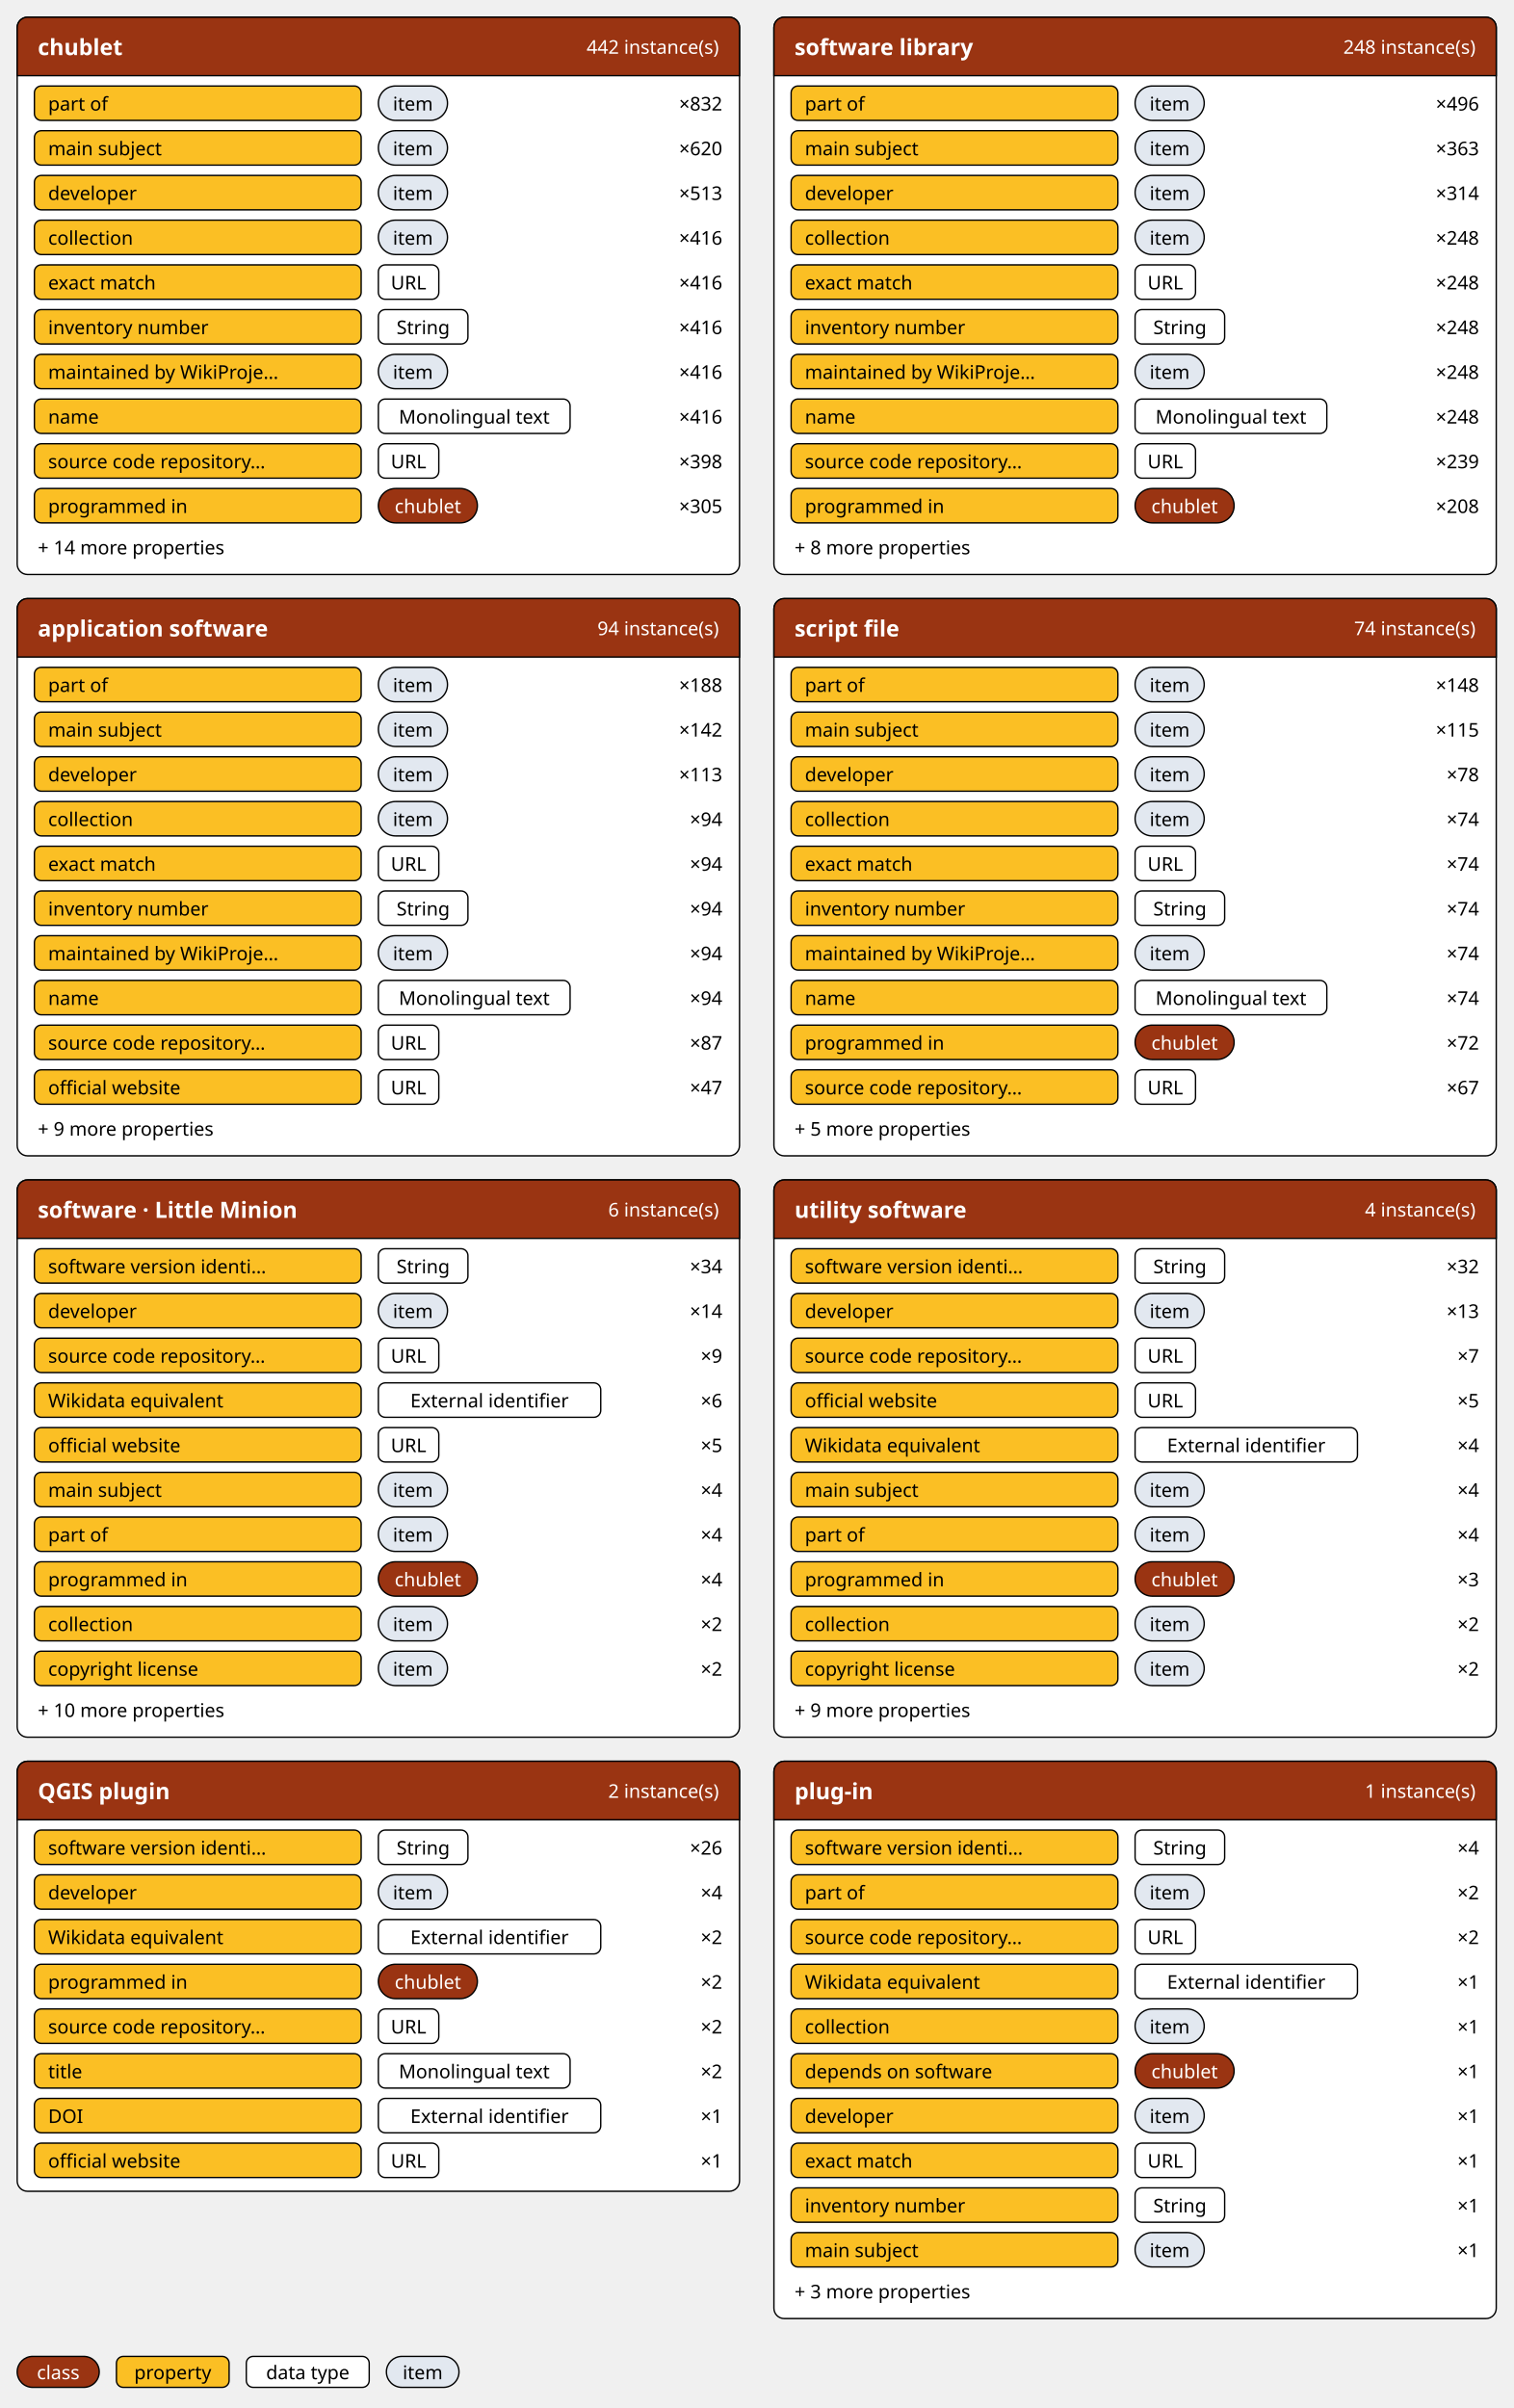
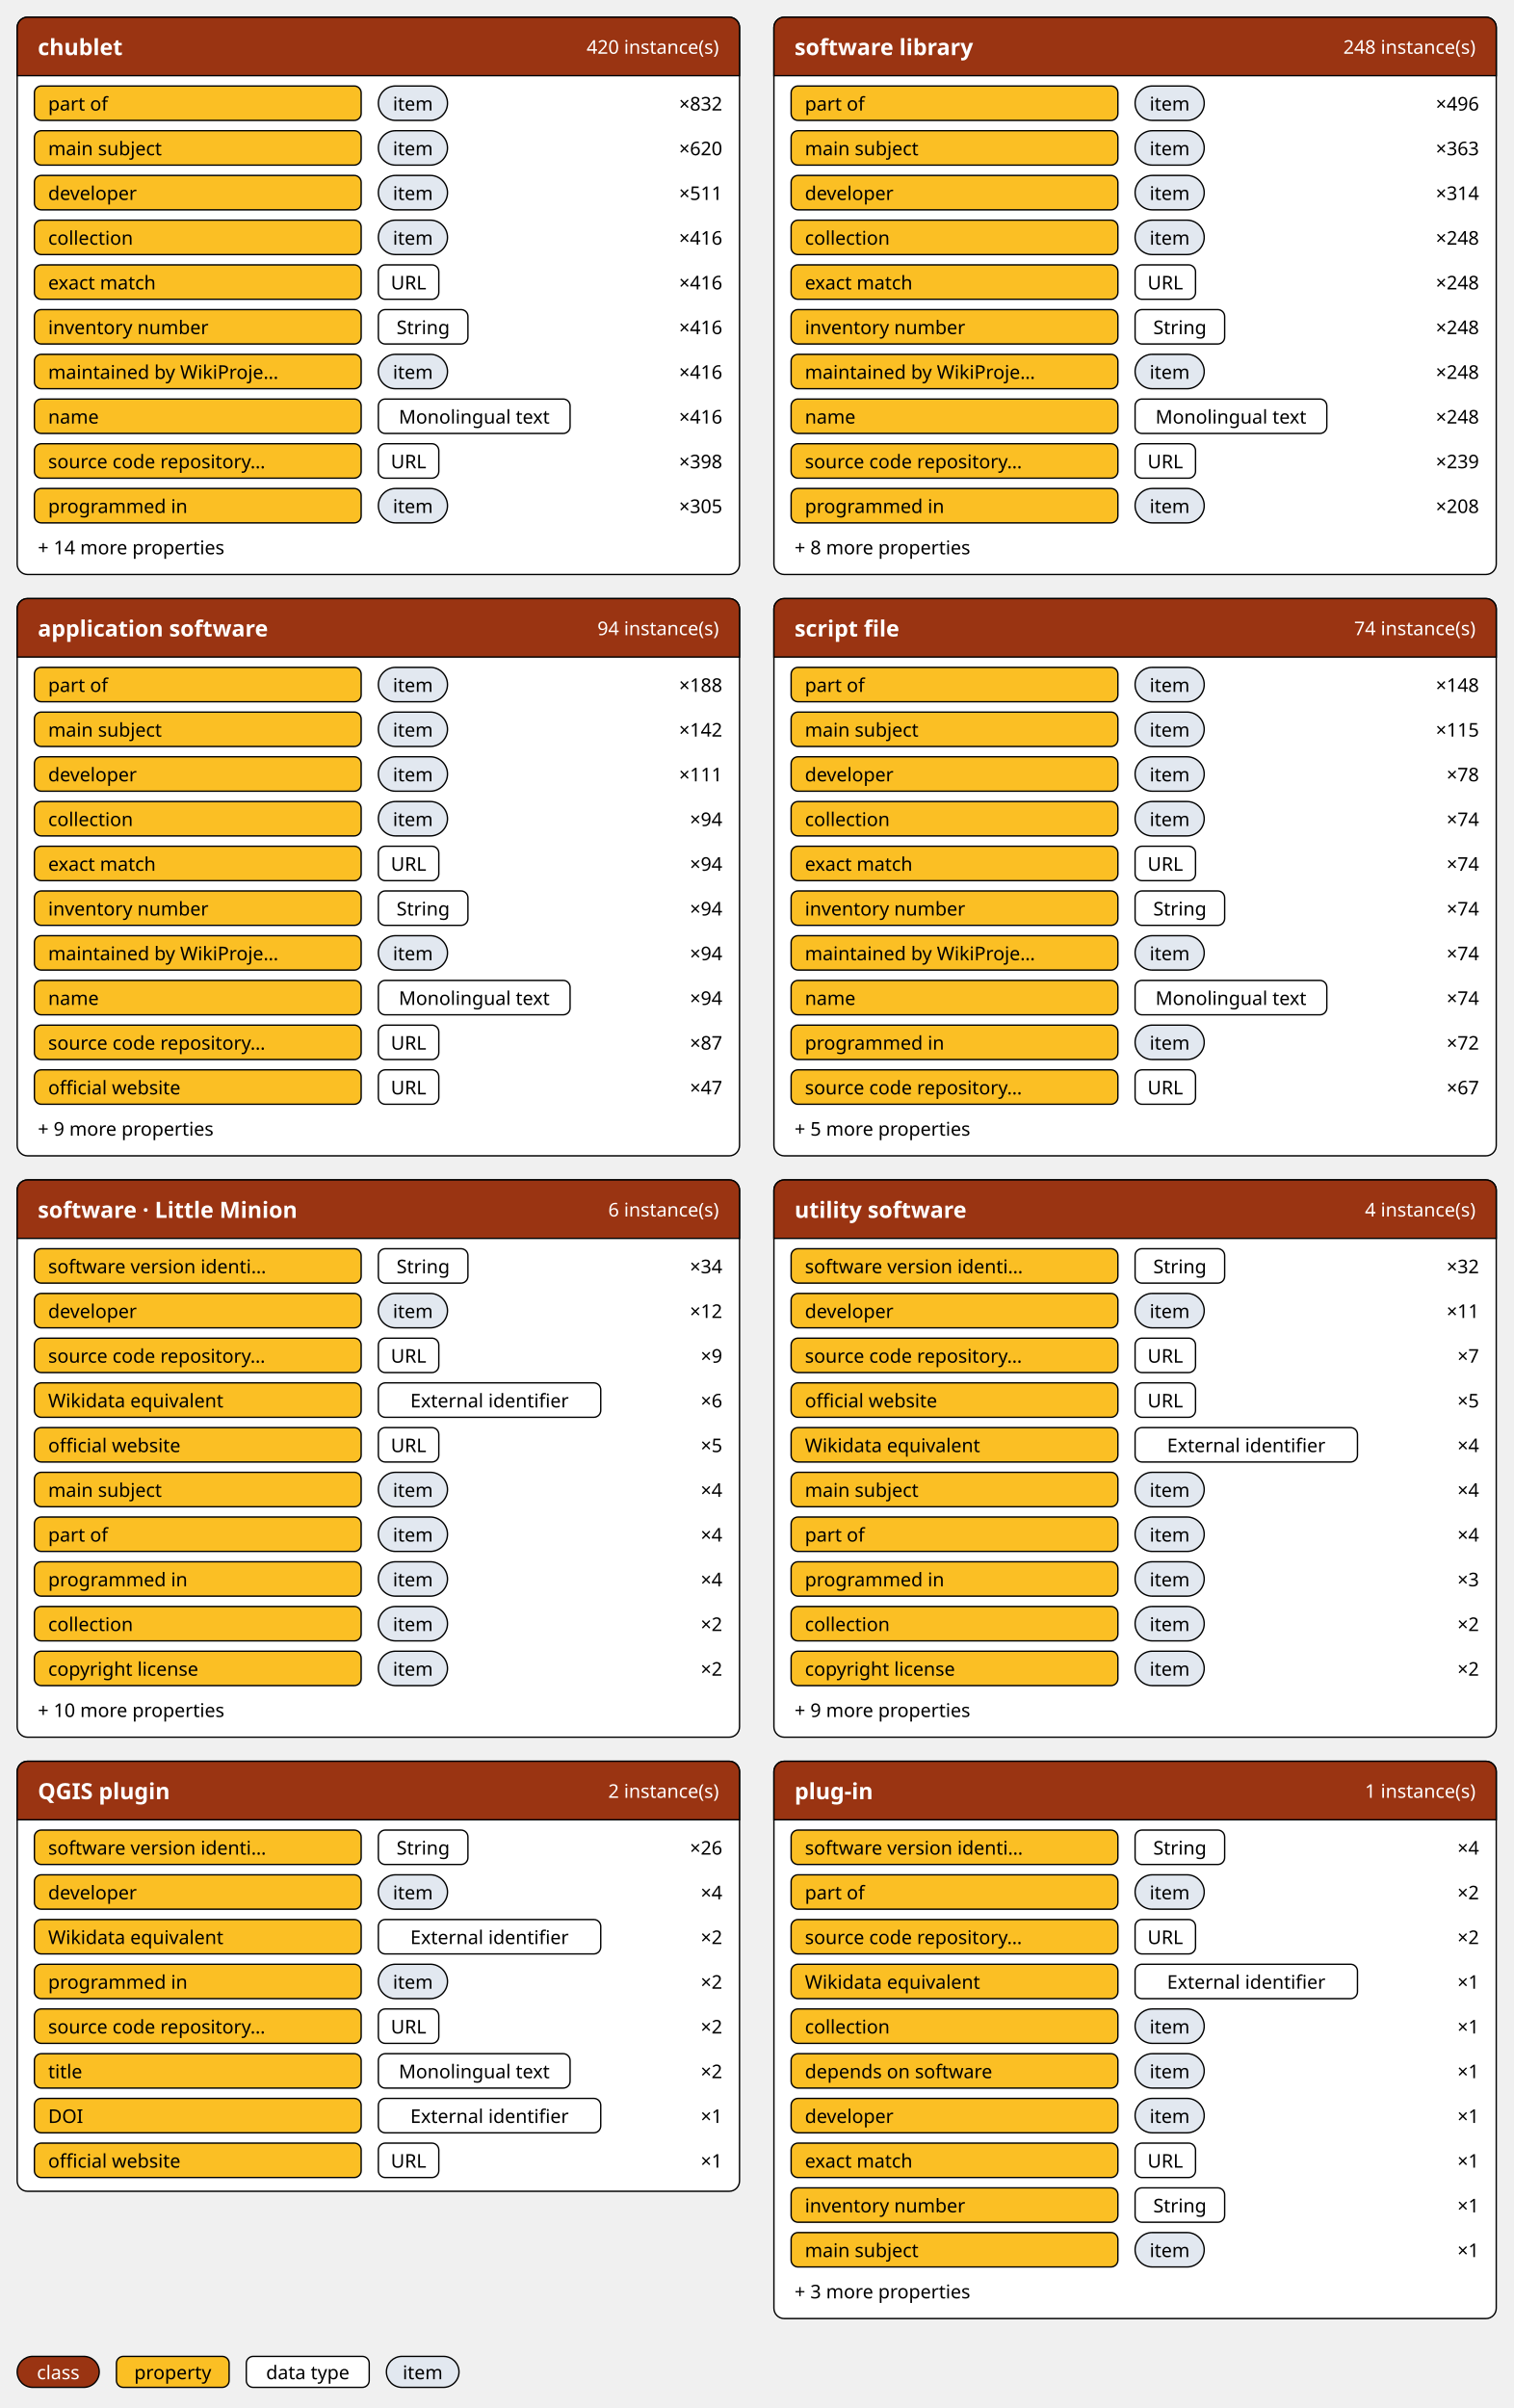
<svg xmlns="http://www.w3.org/2000/svg" class="model-graph" width="100%" viewBox="0 0 880 1400" role="group" aria-label="Data model" style="max-width:880px;height:auto">
  <style>
.mg-t{fill:#000;font:13px sans-serif}.mg-w{fill:#fff;font:13px sans-serif}.mg-s{fill:#000;font:11px sans-serif}.mg-sw{fill:#fff;font:11px sans-serif}
.mg-id{font:11px sans-serif;opacity:.7}.mg-b{font-weight:600}
.mg-self{fill:#166534;stroke:#000;stroke-width:.8}.mg-class{fill:#9a3412;stroke:#000;stroke-width:.8}
.mg-item{fill:#e2e8f0;stroke:#000;stroke-width:.8}.mg-wd{fill:#e2e8f0;stroke:#000;stroke-width:.8;stroke-dasharray:4 3}
.mg-lit{fill:#fff;stroke:#000;stroke-width:.8}.mg-prop{fill:#f8fafc;stroke:#000;stroke-width:.8}
.mg-meta{fill:#fbbf24;stroke:#000;stroke-width:.8}.mg-card{fill:#fff;stroke:#000;stroke-width:.8}
.mg-ref{stroke-dasharray:4 2}.mg-pref{stroke-width:2}.mg-depr{stroke-dasharray:3 3;opacity:.7}
.mg-edge{fill:none;stroke:#6b7280;stroke-width:1.2}.mg-leader{fill:none;stroke:#6b7280;stroke-width:.8;stroke-dasharray:3 3}
.mg-link{cursor:pointer}.mg-link:hover rect,.mg-link:hover ellipse{stroke-width:2}
</style>
  <defs>
    <marker id="mg-arrow" viewBox="0 0 10 10" refX="8" refY="5" markerWidth="6" markerHeight="6" orient="auto-start-reverse">
      <path d="M2 1L8 5L2 9" fill="none" stroke="#6b7280" stroke-width="1.5" stroke-linecap="round" stroke-linejoin="round" />
    </marker>
  </defs>
  <rect x="10" y="10" width="420" height="324" rx="6" class="mg-card" />
  <a href="../Q106.html" class="mg-link">
    <path d="M10 44V16a6 6 0 0 1 6-6H424a6 6 0 0 1 6 6V44Z" class="mg-class" />
    <text x="22" y="27" class="mg-w mg-b" dominant-baseline="central">chublet</text>
-     <text x="418" y="27" class="mg-sw" text-anchor="end" dominant-baseline="central">442 instance(s)</text>
+     <text x="418" y="27" class="mg-sw" text-anchor="end" dominant-baseline="central">420 instance(s)</text>
  </a>
  <a href="../P122.html" class="mg-link">
    <rect x="20" y="50" width="190" height="20" rx="4" class="mg-meta" />
    <text x="28" y="60" class="mg-s" dominant-baseline="central">part of</text>
  </a>
  <g>
    <rect x="220" y="50" width="40.2" height="20" rx="10" class="mg-item" />
    <text x="240.1" y="60" class="mg-s" text-anchor="middle" dominant-baseline="central">item</text>
  </g>
  <text x="420" y="60" class="mg-s" text-anchor="end" dominant-baseline="central">×832</text>
  <a href="../P117.html" class="mg-link">
    <rect x="20" y="76" width="190" height="20" rx="4" class="mg-meta" />
    <text x="28" y="86" class="mg-s" dominant-baseline="central">main subject</text>
  </a>
  <g>
    <rect x="220" y="76" width="40.2" height="20" rx="10" class="mg-item" />
    <text x="240.1" y="86" class="mg-s" text-anchor="middle" dominant-baseline="central">item</text>
  </g>
  <text x="420" y="86" class="mg-s" text-anchor="end" dominant-baseline="central">×620</text>
  <a href="../P113.html" class="mg-link">
    <rect x="20" y="102" width="190" height="20" rx="4" class="mg-meta" />
    <text x="28" y="112" class="mg-s" dominant-baseline="central">developer</text>
  </a>
  <g>
    <rect x="220" y="102" width="40.2" height="20" rx="10" class="mg-item" />
    <text x="240.1" y="112" class="mg-s" text-anchor="middle" dominant-baseline="central">item</text>
  </g>
-   <text x="420" y="112" class="mg-s" text-anchor="end" dominant-baseline="central">×513</text>
+   <text x="420" y="112" class="mg-s" text-anchor="end" dominant-baseline="central">×511</text>
  <a href="../P106.html" class="mg-link">
    <rect x="20" y="128" width="190" height="20" rx="4" class="mg-meta" />
    <text x="28" y="138" class="mg-s" dominant-baseline="central">collection</text>
  </a>
  <g>
    <rect x="220" y="128" width="40.2" height="20" rx="10" class="mg-item" />
    <text x="240.1" y="138" class="mg-s" text-anchor="middle" dominant-baseline="central">item</text>
  </g>
  <text x="420" y="138" class="mg-s" text-anchor="end" dominant-baseline="central">×416</text>
  <a href="../P115.html" class="mg-link">
    <rect x="20" y="154" width="190" height="20" rx="4" class="mg-meta" />
    <text x="28" y="164" class="mg-s" dominant-baseline="central">exact match</text>
  </a>
  <g>
    <rect x="220" y="154" width="35.14" height="20" rx="4" class="mg-lit" />
    <text x="237.57" y="164" class="mg-s" text-anchor="middle" dominant-baseline="central">URL</text>
  </g>
  <text x="420" y="164" class="mg-s" text-anchor="end" dominant-baseline="central">×416</text>
  <a href="../P116.html" class="mg-link">
    <rect x="20" y="180" width="190" height="20" rx="4" class="mg-meta" />
    <text x="28" y="190" class="mg-s" dominant-baseline="central">inventory number</text>
  </a>
  <g>
    <rect x="220" y="180" width="52.08" height="20" rx="4" class="mg-lit" />
    <text x="246.04" y="190" class="mg-s" text-anchor="middle" dominant-baseline="central">String</text>
  </g>
  <text x="420" y="190" class="mg-s" text-anchor="end" dominant-baseline="central">×416</text>
  <a href="../P118.html" class="mg-link">
    <rect x="20" y="206" width="190" height="20" rx="4" class="mg-meta" />
    <text x="28" y="216" class="mg-s" dominant-baseline="central">maintained by WikiProje…</text>
  </a>
  <g>
    <rect x="220" y="206" width="40.2" height="20" rx="10" class="mg-item" />
    <text x="240.1" y="216" class="mg-s" text-anchor="middle" dominant-baseline="central">item</text>
  </g>
  <text x="420" y="216" class="mg-s" text-anchor="end" dominant-baseline="central">×416</text>
  <a href="../P119.html" class="mg-link">
    <rect x="20" y="232" width="190" height="20" rx="4" class="mg-meta" />
    <text x="28" y="242" class="mg-s" dominant-baseline="central">name</text>
  </a>
  <g>
    <rect x="220" y="232" width="111.48" height="20" rx="4" class="mg-lit" />
    <text x="275.74" y="242" class="mg-s" text-anchor="middle" dominant-baseline="central">Monolingual text</text>
  </g>
  <text x="420" y="242" class="mg-s" text-anchor="end" dominant-baseline="central">×416</text>
  <a href="../P125.html" class="mg-link">
    <rect x="20" y="258" width="190" height="20" rx="4" class="mg-meta" />
    <text x="28" y="268" class="mg-s" dominant-baseline="central">source code repository…</text>
  </a>
  <g>
    <rect x="220" y="258" width="35.14" height="20" rx="4" class="mg-lit" />
    <text x="237.57" y="268" class="mg-s" text-anchor="middle" dominant-baseline="central">URL</text>
  </g>
  <text x="420" y="268" class="mg-s" text-anchor="end" dominant-baseline="central">×398</text>
  <a href="../P123.html" class="mg-link">
    <rect x="20" y="284" width="190" height="20" rx="4" class="mg-meta" />
    <text x="28" y="294" class="mg-s" dominant-baseline="central">programmed in</text>
  </a>
-   <a href="../Q106.html" class="mg-link">
-     <rect x="220" y="284" width="57.58" height="20" rx="10" class="mg-class" />
-     <text x="248.79" y="294" class="mg-sw" text-anchor="middle" dominant-baseline="central">chublet</text>
-   </a>
+   <g>
+     <rect x="220" y="284" width="40.2" height="20" rx="10" class="mg-item" />
+     <text x="240.1" y="294" class="mg-s" text-anchor="middle" dominant-baseline="central">item</text>
+   </g>
  <text x="420" y="294" class="mg-s" text-anchor="end" dominant-baseline="central">×305</text>
  <text x="22" y="318" class="mg-s" dominant-baseline="central">+ 14 more properties</text>
  <rect x="450" y="10" width="420" height="324" rx="6" class="mg-card" />
  <a href="../Q103.html" class="mg-link">
    <path d="M450 44V16a6 6 0 0 1 6-6H864a6 6 0 0 1 6 6V44Z" class="mg-class" />
    <text x="462" y="27" class="mg-w mg-b" dominant-baseline="central">software library</text>
    <text x="858" y="27" class="mg-sw" text-anchor="end" dominant-baseline="central">248 instance(s)</text>
  </a>
  <a href="../P122.html" class="mg-link">
    <rect x="460" y="50" width="190" height="20" rx="4" class="mg-meta" />
    <text x="468" y="60" class="mg-s" dominant-baseline="central">part of</text>
  </a>
  <g>
    <rect x="660" y="50" width="40.2" height="20" rx="10" class="mg-item" />
    <text x="680.1" y="60" class="mg-s" text-anchor="middle" dominant-baseline="central">item</text>
  </g>
  <text x="860" y="60" class="mg-s" text-anchor="end" dominant-baseline="central">×496</text>
  <a href="../P117.html" class="mg-link">
    <rect x="460" y="76" width="190" height="20" rx="4" class="mg-meta" />
    <text x="468" y="86" class="mg-s" dominant-baseline="central">main subject</text>
  </a>
  <g>
    <rect x="660" y="76" width="40.2" height="20" rx="10" class="mg-item" />
    <text x="680.1" y="86" class="mg-s" text-anchor="middle" dominant-baseline="central">item</text>
  </g>
  <text x="860" y="86" class="mg-s" text-anchor="end" dominant-baseline="central">×363</text>
  <a href="../P113.html" class="mg-link">
    <rect x="460" y="102" width="190" height="20" rx="4" class="mg-meta" />
    <text x="468" y="112" class="mg-s" dominant-baseline="central">developer</text>
  </a>
  <g>
    <rect x="660" y="102" width="40.2" height="20" rx="10" class="mg-item" />
    <text x="680.1" y="112" class="mg-s" text-anchor="middle" dominant-baseline="central">item</text>
  </g>
  <text x="860" y="112" class="mg-s" text-anchor="end" dominant-baseline="central">×314</text>
  <a href="../P106.html" class="mg-link">
    <rect x="460" y="128" width="190" height="20" rx="4" class="mg-meta" />
    <text x="468" y="138" class="mg-s" dominant-baseline="central">collection</text>
  </a>
  <g>
    <rect x="660" y="128" width="40.2" height="20" rx="10" class="mg-item" />
    <text x="680.1" y="138" class="mg-s" text-anchor="middle" dominant-baseline="central">item</text>
  </g>
  <text x="860" y="138" class="mg-s" text-anchor="end" dominant-baseline="central">×248</text>
  <a href="../P115.html" class="mg-link">
    <rect x="460" y="154" width="190" height="20" rx="4" class="mg-meta" />
    <text x="468" y="164" class="mg-s" dominant-baseline="central">exact match</text>
  </a>
  <g>
    <rect x="660" y="154" width="35.14" height="20" rx="4" class="mg-lit" />
    <text x="677.57" y="164" class="mg-s" text-anchor="middle" dominant-baseline="central">URL</text>
  </g>
  <text x="860" y="164" class="mg-s" text-anchor="end" dominant-baseline="central">×248</text>
  <a href="../P116.html" class="mg-link">
    <rect x="460" y="180" width="190" height="20" rx="4" class="mg-meta" />
    <text x="468" y="190" class="mg-s" dominant-baseline="central">inventory number</text>
  </a>
  <g>
    <rect x="660" y="180" width="52.08" height="20" rx="4" class="mg-lit" />
    <text x="686.04" y="190" class="mg-s" text-anchor="middle" dominant-baseline="central">String</text>
  </g>
  <text x="860" y="190" class="mg-s" text-anchor="end" dominant-baseline="central">×248</text>
  <a href="../P118.html" class="mg-link">
    <rect x="460" y="206" width="190" height="20" rx="4" class="mg-meta" />
    <text x="468" y="216" class="mg-s" dominant-baseline="central">maintained by WikiProje…</text>
  </a>
  <g>
    <rect x="660" y="206" width="40.2" height="20" rx="10" class="mg-item" />
    <text x="680.1" y="216" class="mg-s" text-anchor="middle" dominant-baseline="central">item</text>
  </g>
  <text x="860" y="216" class="mg-s" text-anchor="end" dominant-baseline="central">×248</text>
  <a href="../P119.html" class="mg-link">
    <rect x="460" y="232" width="190" height="20" rx="4" class="mg-meta" />
    <text x="468" y="242" class="mg-s" dominant-baseline="central">name</text>
  </a>
  <g>
    <rect x="660" y="232" width="111.48" height="20" rx="4" class="mg-lit" />
    <text x="715.74" y="242" class="mg-s" text-anchor="middle" dominant-baseline="central">Monolingual text</text>
  </g>
  <text x="860" y="242" class="mg-s" text-anchor="end" dominant-baseline="central">×248</text>
  <a href="../P125.html" class="mg-link">
    <rect x="460" y="258" width="190" height="20" rx="4" class="mg-meta" />
    <text x="468" y="268" class="mg-s" dominant-baseline="central">source code repository…</text>
  </a>
  <g>
    <rect x="660" y="258" width="35.14" height="20" rx="4" class="mg-lit" />
    <text x="677.57" y="268" class="mg-s" text-anchor="middle" dominant-baseline="central">URL</text>
  </g>
  <text x="860" y="268" class="mg-s" text-anchor="end" dominant-baseline="central">×239</text>
  <a href="../P123.html" class="mg-link">
    <rect x="460" y="284" width="190" height="20" rx="4" class="mg-meta" />
    <text x="468" y="294" class="mg-s" dominant-baseline="central">programmed in</text>
  </a>
-   <a href="../Q106.html" class="mg-link">
-     <rect x="660" y="284" width="57.58" height="20" rx="10" class="mg-class" />
-     <text x="688.79" y="294" class="mg-sw" text-anchor="middle" dominant-baseline="central">chublet</text>
-   </a>
+   <g>
+     <rect x="660" y="284" width="40.2" height="20" rx="10" class="mg-item" />
+     <text x="680.1" y="294" class="mg-s" text-anchor="middle" dominant-baseline="central">item</text>
+   </g>
  <text x="860" y="294" class="mg-s" text-anchor="end" dominant-baseline="central">×208</text>
  <text x="462" y="318" class="mg-s" dominant-baseline="central">+ 8 more properties</text>
  <rect x="10" y="348" width="420" height="324" rx="6" class="mg-card" />
  <a href="../Q102.html" class="mg-link">
    <path d="M10 382V354a6 6 0 0 1 6-6H424a6 6 0 0 1 6 6V382Z" class="mg-class" />
    <text x="22" y="365" class="mg-w mg-b" dominant-baseline="central">application software</text>
    <text x="418" y="365" class="mg-sw" text-anchor="end" dominant-baseline="central">94 instance(s)</text>
  </a>
  <a href="../P122.html" class="mg-link">
    <rect x="20" y="388" width="190" height="20" rx="4" class="mg-meta" />
    <text x="28" y="398" class="mg-s" dominant-baseline="central">part of</text>
  </a>
  <g>
    <rect x="220" y="388" width="40.2" height="20" rx="10" class="mg-item" />
    <text x="240.1" y="398" class="mg-s" text-anchor="middle" dominant-baseline="central">item</text>
  </g>
  <text x="420" y="398" class="mg-s" text-anchor="end" dominant-baseline="central">×188</text>
  <a href="../P117.html" class="mg-link">
    <rect x="20" y="414" width="190" height="20" rx="4" class="mg-meta" />
    <text x="28" y="424" class="mg-s" dominant-baseline="central">main subject</text>
  </a>
  <g>
    <rect x="220" y="414" width="40.2" height="20" rx="10" class="mg-item" />
    <text x="240.1" y="424" class="mg-s" text-anchor="middle" dominant-baseline="central">item</text>
  </g>
  <text x="420" y="424" class="mg-s" text-anchor="end" dominant-baseline="central">×142</text>
  <a href="../P113.html" class="mg-link">
    <rect x="20" y="440" width="190" height="20" rx="4" class="mg-meta" />
    <text x="28" y="450" class="mg-s" dominant-baseline="central">developer</text>
  </a>
  <g>
    <rect x="220" y="440" width="40.2" height="20" rx="10" class="mg-item" />
    <text x="240.1" y="450" class="mg-s" text-anchor="middle" dominant-baseline="central">item</text>
  </g>
-   <text x="420" y="450" class="mg-s" text-anchor="end" dominant-baseline="central">×113</text>
+   <text x="420" y="450" class="mg-s" text-anchor="end" dominant-baseline="central">×111</text>
  <a href="../P106.html" class="mg-link">
    <rect x="20" y="466" width="190" height="20" rx="4" class="mg-meta" />
    <text x="28" y="476" class="mg-s" dominant-baseline="central">collection</text>
  </a>
  <g>
    <rect x="220" y="466" width="40.2" height="20" rx="10" class="mg-item" />
    <text x="240.1" y="476" class="mg-s" text-anchor="middle" dominant-baseline="central">item</text>
  </g>
  <text x="420" y="476" class="mg-s" text-anchor="end" dominant-baseline="central">×94</text>
  <a href="../P115.html" class="mg-link">
    <rect x="20" y="492" width="190" height="20" rx="4" class="mg-meta" />
    <text x="28" y="502" class="mg-s" dominant-baseline="central">exact match</text>
  </a>
  <g>
    <rect x="220" y="492" width="35.14" height="20" rx="4" class="mg-lit" />
    <text x="237.57" y="502" class="mg-s" text-anchor="middle" dominant-baseline="central">URL</text>
  </g>
  <text x="420" y="502" class="mg-s" text-anchor="end" dominant-baseline="central">×94</text>
  <a href="../P116.html" class="mg-link">
    <rect x="20" y="518" width="190" height="20" rx="4" class="mg-meta" />
    <text x="28" y="528" class="mg-s" dominant-baseline="central">inventory number</text>
  </a>
  <g>
    <rect x="220" y="518" width="52.08" height="20" rx="4" class="mg-lit" />
    <text x="246.04" y="528" class="mg-s" text-anchor="middle" dominant-baseline="central">String</text>
  </g>
  <text x="420" y="528" class="mg-s" text-anchor="end" dominant-baseline="central">×94</text>
  <a href="../P118.html" class="mg-link">
    <rect x="20" y="544" width="190" height="20" rx="4" class="mg-meta" />
    <text x="28" y="554" class="mg-s" dominant-baseline="central">maintained by WikiProje…</text>
  </a>
  <g>
    <rect x="220" y="544" width="40.2" height="20" rx="10" class="mg-item" />
    <text x="240.1" y="554" class="mg-s" text-anchor="middle" dominant-baseline="central">item</text>
  </g>
  <text x="420" y="554" class="mg-s" text-anchor="end" dominant-baseline="central">×94</text>
  <a href="../P119.html" class="mg-link">
    <rect x="20" y="570" width="190" height="20" rx="4" class="mg-meta" />
    <text x="28" y="580" class="mg-s" dominant-baseline="central">name</text>
  </a>
  <g>
    <rect x="220" y="570" width="111.48" height="20" rx="4" class="mg-lit" />
    <text x="275.74" y="580" class="mg-s" text-anchor="middle" dominant-baseline="central">Monolingual text</text>
  </g>
  <text x="420" y="580" class="mg-s" text-anchor="end" dominant-baseline="central">×94</text>
  <a href="../P125.html" class="mg-link">
    <rect x="20" y="596" width="190" height="20" rx="4" class="mg-meta" />
    <text x="28" y="606" class="mg-s" dominant-baseline="central">source code repository…</text>
  </a>
  <g>
    <rect x="220" y="596" width="35.14" height="20" rx="4" class="mg-lit" />
    <text x="237.57" y="606" class="mg-s" text-anchor="middle" dominant-baseline="central">URL</text>
  </g>
  <text x="420" y="606" class="mg-s" text-anchor="end" dominant-baseline="central">×87</text>
  <a href="../P120.html" class="mg-link">
    <rect x="20" y="622" width="190" height="20" rx="4" class="mg-meta" />
    <text x="28" y="632" class="mg-s" dominant-baseline="central">official website</text>
  </a>
  <g>
    <rect x="220" y="622" width="35.14" height="20" rx="4" class="mg-lit" />
    <text x="237.57" y="632" class="mg-s" text-anchor="middle" dominant-baseline="central">URL</text>
  </g>
  <text x="420" y="632" class="mg-s" text-anchor="end" dominant-baseline="central">×47</text>
  <text x="22" y="656" class="mg-s" dominant-baseline="central">+ 9 more properties</text>
  <rect x="450" y="348" width="420" height="324" rx="6" class="mg-card" />
  <a href="../Q104.html" class="mg-link">
    <path d="M450 382V354a6 6 0 0 1 6-6H864a6 6 0 0 1 6 6V382Z" class="mg-class" />
    <text x="462" y="365" class="mg-w mg-b" dominant-baseline="central">script file</text>
    <text x="858" y="365" class="mg-sw" text-anchor="end" dominant-baseline="central">74 instance(s)</text>
  </a>
  <a href="../P122.html" class="mg-link">
    <rect x="460" y="388" width="190" height="20" rx="4" class="mg-meta" />
    <text x="468" y="398" class="mg-s" dominant-baseline="central">part of</text>
  </a>
  <g>
    <rect x="660" y="388" width="40.2" height="20" rx="10" class="mg-item" />
    <text x="680.1" y="398" class="mg-s" text-anchor="middle" dominant-baseline="central">item</text>
  </g>
  <text x="860" y="398" class="mg-s" text-anchor="end" dominant-baseline="central">×148</text>
  <a href="../P117.html" class="mg-link">
    <rect x="460" y="414" width="190" height="20" rx="4" class="mg-meta" />
    <text x="468" y="424" class="mg-s" dominant-baseline="central">main subject</text>
  </a>
  <g>
    <rect x="660" y="414" width="40.2" height="20" rx="10" class="mg-item" />
    <text x="680.1" y="424" class="mg-s" text-anchor="middle" dominant-baseline="central">item</text>
  </g>
  <text x="860" y="424" class="mg-s" text-anchor="end" dominant-baseline="central">×115</text>
  <a href="../P113.html" class="mg-link">
    <rect x="460" y="440" width="190" height="20" rx="4" class="mg-meta" />
    <text x="468" y="450" class="mg-s" dominant-baseline="central">developer</text>
  </a>
  <g>
    <rect x="660" y="440" width="40.2" height="20" rx="10" class="mg-item" />
    <text x="680.1" y="450" class="mg-s" text-anchor="middle" dominant-baseline="central">item</text>
  </g>
  <text x="860" y="450" class="mg-s" text-anchor="end" dominant-baseline="central">×78</text>
  <a href="../P106.html" class="mg-link">
    <rect x="460" y="466" width="190" height="20" rx="4" class="mg-meta" />
    <text x="468" y="476" class="mg-s" dominant-baseline="central">collection</text>
  </a>
  <g>
    <rect x="660" y="466" width="40.2" height="20" rx="10" class="mg-item" />
    <text x="680.1" y="476" class="mg-s" text-anchor="middle" dominant-baseline="central">item</text>
  </g>
  <text x="860" y="476" class="mg-s" text-anchor="end" dominant-baseline="central">×74</text>
  <a href="../P115.html" class="mg-link">
    <rect x="460" y="492" width="190" height="20" rx="4" class="mg-meta" />
    <text x="468" y="502" class="mg-s" dominant-baseline="central">exact match</text>
  </a>
  <g>
    <rect x="660" y="492" width="35.14" height="20" rx="4" class="mg-lit" />
    <text x="677.57" y="502" class="mg-s" text-anchor="middle" dominant-baseline="central">URL</text>
  </g>
  <text x="860" y="502" class="mg-s" text-anchor="end" dominant-baseline="central">×74</text>
  <a href="../P116.html" class="mg-link">
    <rect x="460" y="518" width="190" height="20" rx="4" class="mg-meta" />
    <text x="468" y="528" class="mg-s" dominant-baseline="central">inventory number</text>
  </a>
  <g>
    <rect x="660" y="518" width="52.08" height="20" rx="4" class="mg-lit" />
    <text x="686.04" y="528" class="mg-s" text-anchor="middle" dominant-baseline="central">String</text>
  </g>
  <text x="860" y="528" class="mg-s" text-anchor="end" dominant-baseline="central">×74</text>
  <a href="../P118.html" class="mg-link">
    <rect x="460" y="544" width="190" height="20" rx="4" class="mg-meta" />
    <text x="468" y="554" class="mg-s" dominant-baseline="central">maintained by WikiProje…</text>
  </a>
  <g>
    <rect x="660" y="544" width="40.2" height="20" rx="10" class="mg-item" />
    <text x="680.1" y="554" class="mg-s" text-anchor="middle" dominant-baseline="central">item</text>
  </g>
  <text x="860" y="554" class="mg-s" text-anchor="end" dominant-baseline="central">×74</text>
  <a href="../P119.html" class="mg-link">
    <rect x="460" y="570" width="190" height="20" rx="4" class="mg-meta" />
    <text x="468" y="580" class="mg-s" dominant-baseline="central">name</text>
  </a>
  <g>
    <rect x="660" y="570" width="111.48" height="20" rx="4" class="mg-lit" />
    <text x="715.74" y="580" class="mg-s" text-anchor="middle" dominant-baseline="central">Monolingual text</text>
  </g>
  <text x="860" y="580" class="mg-s" text-anchor="end" dominant-baseline="central">×74</text>
  <a href="../P123.html" class="mg-link">
    <rect x="460" y="596" width="190" height="20" rx="4" class="mg-meta" />
    <text x="468" y="606" class="mg-s" dominant-baseline="central">programmed in</text>
  </a>
-   <a href="../Q106.html" class="mg-link">
-     <rect x="660" y="596" width="57.58" height="20" rx="10" class="mg-class" />
-     <text x="688.79" y="606" class="mg-sw" text-anchor="middle" dominant-baseline="central">chublet</text>
-   </a>
+   <g>
+     <rect x="660" y="596" width="40.2" height="20" rx="10" class="mg-item" />
+     <text x="680.1" y="606" class="mg-s" text-anchor="middle" dominant-baseline="central">item</text>
+   </g>
  <text x="860" y="606" class="mg-s" text-anchor="end" dominant-baseline="central">×72</text>
  <a href="../P125.html" class="mg-link">
    <rect x="460" y="622" width="190" height="20" rx="4" class="mg-meta" />
    <text x="468" y="632" class="mg-s" dominant-baseline="central">source code repository…</text>
  </a>
  <g>
    <rect x="660" y="622" width="35.14" height="20" rx="4" class="mg-lit" />
    <text x="677.57" y="632" class="mg-s" text-anchor="middle" dominant-baseline="central">URL</text>
  </g>
  <text x="860" y="632" class="mg-s" text-anchor="end" dominant-baseline="central">×67</text>
  <text x="462" y="656" class="mg-s" dominant-baseline="central">+ 5 more properties</text>
  <rect x="10" y="686" width="420" height="324" rx="6" class="mg-card" />
  <a href="../Q100.html" class="mg-link">
    <path d="M10 720V692a6 6 0 0 1 6-6H424a6 6 0 0 1 6 6V720Z" class="mg-class" />
    <text x="22" y="703" class="mg-w mg-b" dominant-baseline="central">software · Little Minion</text>
    <text x="418" y="703" class="mg-sw" text-anchor="end" dominant-baseline="central">6 instance(s)</text>
  </a>
  <a href="../P148.html" class="mg-link">
    <rect x="20" y="726" width="190" height="20" rx="4" class="mg-meta" />
    <text x="28" y="736" class="mg-s" dominant-baseline="central">software version identi…</text>
  </a>
  <g>
    <rect x="220" y="726" width="52.08" height="20" rx="4" class="mg-lit" />
    <text x="246.04" y="736" class="mg-s" text-anchor="middle" dominant-baseline="central">String</text>
  </g>
  <text x="420" y="736" class="mg-s" text-anchor="end" dominant-baseline="central">×34</text>
  <a href="../P113.html" class="mg-link">
    <rect x="20" y="752" width="190" height="20" rx="4" class="mg-meta" />
    <text x="28" y="762" class="mg-s" dominant-baseline="central">developer</text>
  </a>
  <g>
    <rect x="220" y="752" width="40.2" height="20" rx="10" class="mg-item" />
    <text x="240.1" y="762" class="mg-s" text-anchor="middle" dominant-baseline="central">item</text>
  </g>
-   <text x="420" y="762" class="mg-s" text-anchor="end" dominant-baseline="central">×14</text>
+   <text x="420" y="762" class="mg-s" text-anchor="end" dominant-baseline="central">×12</text>
  <a href="../P125.html" class="mg-link">
    <rect x="20" y="778" width="190" height="20" rx="4" class="mg-meta" />
    <text x="28" y="788" class="mg-s" dominant-baseline="central">source code repository…</text>
  </a>
  <g>
    <rect x="220" y="778" width="35.14" height="20" rx="4" class="mg-lit" />
    <text x="237.57" y="788" class="mg-s" text-anchor="middle" dominant-baseline="central">URL</text>
  </g>
  <text x="420" y="788" class="mg-s" text-anchor="end" dominant-baseline="central">×9</text>
  <a href="../P4.html" class="mg-link">
    <rect x="20" y="804" width="190" height="20" rx="4" class="mg-meta" />
    <text x="28" y="814" class="mg-s" dominant-baseline="central">Wikidata equivalent</text>
  </a>
  <g>
    <rect x="220" y="804" width="129.3" height="20" rx="4" class="mg-lit" />
    <text x="284.65" y="814" class="mg-s" text-anchor="middle" dominant-baseline="central">External identifier</text>
  </g>
  <text x="420" y="814" class="mg-s" text-anchor="end" dominant-baseline="central">×6</text>
  <a href="../P120.html" class="mg-link">
    <rect x="20" y="830" width="190" height="20" rx="4" class="mg-meta" />
    <text x="28" y="840" class="mg-s" dominant-baseline="central">official website</text>
  </a>
  <g>
    <rect x="220" y="830" width="35.14" height="20" rx="4" class="mg-lit" />
    <text x="237.57" y="840" class="mg-s" text-anchor="middle" dominant-baseline="central">URL</text>
  </g>
  <text x="420" y="840" class="mg-s" text-anchor="end" dominant-baseline="central">×5</text>
  <a href="../P117.html" class="mg-link">
    <rect x="20" y="856" width="190" height="20" rx="4" class="mg-meta" />
    <text x="28" y="866" class="mg-s" dominant-baseline="central">main subject</text>
  </a>
  <g>
    <rect x="220" y="856" width="40.2" height="20" rx="10" class="mg-item" />
    <text x="240.1" y="866" class="mg-s" text-anchor="middle" dominant-baseline="central">item</text>
  </g>
  <text x="420" y="866" class="mg-s" text-anchor="end" dominant-baseline="central">×4</text>
  <a href="../P122.html" class="mg-link">
    <rect x="20" y="882" width="190" height="20" rx="4" class="mg-meta" />
    <text x="28" y="892" class="mg-s" dominant-baseline="central">part of</text>
  </a>
  <g>
    <rect x="220" y="882" width="40.2" height="20" rx="10" class="mg-item" />
    <text x="240.1" y="892" class="mg-s" text-anchor="middle" dominant-baseline="central">item</text>
  </g>
  <text x="420" y="892" class="mg-s" text-anchor="end" dominant-baseline="central">×4</text>
  <a href="../P123.html" class="mg-link">
    <rect x="20" y="908" width="190" height="20" rx="4" class="mg-meta" />
    <text x="28" y="918" class="mg-s" dominant-baseline="central">programmed in</text>
  </a>
-   <a href="../Q106.html" class="mg-link">
-     <rect x="220" y="908" width="57.58" height="20" rx="10" class="mg-class" />
-     <text x="248.79" y="918" class="mg-sw" text-anchor="middle" dominant-baseline="central">chublet</text>
-   </a>
+   <g>
+     <rect x="220" y="908" width="40.2" height="20" rx="10" class="mg-item" />
+     <text x="240.1" y="918" class="mg-s" text-anchor="middle" dominant-baseline="central">item</text>
+   </g>
  <text x="420" y="918" class="mg-s" text-anchor="end" dominant-baseline="central">×4</text>
  <a href="../P106.html" class="mg-link">
    <rect x="20" y="934" width="190" height="20" rx="4" class="mg-meta" />
    <text x="28" y="944" class="mg-s" dominant-baseline="central">collection</text>
  </a>
  <g>
    <rect x="220" y="934" width="40.2" height="20" rx="10" class="mg-item" />
    <text x="240.1" y="944" class="mg-s" text-anchor="middle" dominant-baseline="central">item</text>
  </g>
  <text x="420" y="944" class="mg-s" text-anchor="end" dominant-baseline="central">×2</text>
  <a href="../P107.html" class="mg-link">
    <rect x="20" y="960" width="190" height="20" rx="4" class="mg-meta" />
    <text x="28" y="970" class="mg-s" dominant-baseline="central">copyright license</text>
  </a>
  <g>
    <rect x="220" y="960" width="40.2" height="20" rx="10" class="mg-item" />
    <text x="240.1" y="970" class="mg-s" text-anchor="middle" dominant-baseline="central">item</text>
  </g>
  <text x="420" y="970" class="mg-s" text-anchor="end" dominant-baseline="central">×2</text>
  <text x="22" y="994" class="mg-s" dominant-baseline="central">+ 10 more properties</text>
  <rect x="450" y="686" width="420" height="324" rx="6" class="mg-card" />
  <a href="../Q372.html" class="mg-link">
    <path d="M450 720V692a6 6 0 0 1 6-6H864a6 6 0 0 1 6 6V720Z" class="mg-class" />
    <text x="462" y="703" class="mg-w mg-b" dominant-baseline="central">utility software</text>
    <text x="858" y="703" class="mg-sw" text-anchor="end" dominant-baseline="central">4 instance(s)</text>
  </a>
  <a href="../P148.html" class="mg-link">
    <rect x="460" y="726" width="190" height="20" rx="4" class="mg-meta" />
    <text x="468" y="736" class="mg-s" dominant-baseline="central">software version identi…</text>
  </a>
  <g>
    <rect x="660" y="726" width="52.08" height="20" rx="4" class="mg-lit" />
    <text x="686.04" y="736" class="mg-s" text-anchor="middle" dominant-baseline="central">String</text>
  </g>
  <text x="860" y="736" class="mg-s" text-anchor="end" dominant-baseline="central">×32</text>
  <a href="../P113.html" class="mg-link">
    <rect x="460" y="752" width="190" height="20" rx="4" class="mg-meta" />
    <text x="468" y="762" class="mg-s" dominant-baseline="central">developer</text>
  </a>
  <g>
    <rect x="660" y="752" width="40.2" height="20" rx="10" class="mg-item" />
    <text x="680.1" y="762" class="mg-s" text-anchor="middle" dominant-baseline="central">item</text>
  </g>
-   <text x="860" y="762" class="mg-s" text-anchor="end" dominant-baseline="central">×13</text>
+   <text x="860" y="762" class="mg-s" text-anchor="end" dominant-baseline="central">×11</text>
  <a href="../P125.html" class="mg-link">
    <rect x="460" y="778" width="190" height="20" rx="4" class="mg-meta" />
    <text x="468" y="788" class="mg-s" dominant-baseline="central">source code repository…</text>
  </a>
  <g>
    <rect x="660" y="778" width="35.14" height="20" rx="4" class="mg-lit" />
    <text x="677.57" y="788" class="mg-s" text-anchor="middle" dominant-baseline="central">URL</text>
  </g>
  <text x="860" y="788" class="mg-s" text-anchor="end" dominant-baseline="central">×7</text>
  <a href="../P120.html" class="mg-link">
    <rect x="460" y="804" width="190" height="20" rx="4" class="mg-meta" />
    <text x="468" y="814" class="mg-s" dominant-baseline="central">official website</text>
  </a>
  <g>
    <rect x="660" y="804" width="35.14" height="20" rx="4" class="mg-lit" />
    <text x="677.57" y="814" class="mg-s" text-anchor="middle" dominant-baseline="central">URL</text>
  </g>
  <text x="860" y="814" class="mg-s" text-anchor="end" dominant-baseline="central">×5</text>
  <a href="../P4.html" class="mg-link">
    <rect x="460" y="830" width="190" height="20" rx="4" class="mg-meta" />
    <text x="468" y="840" class="mg-s" dominant-baseline="central">Wikidata equivalent</text>
  </a>
  <g>
    <rect x="660" y="830" width="129.3" height="20" rx="4" class="mg-lit" />
    <text x="724.65" y="840" class="mg-s" text-anchor="middle" dominant-baseline="central">External identifier</text>
  </g>
  <text x="860" y="840" class="mg-s" text-anchor="end" dominant-baseline="central">×4</text>
  <a href="../P117.html" class="mg-link">
    <rect x="460" y="856" width="190" height="20" rx="4" class="mg-meta" />
    <text x="468" y="866" class="mg-s" dominant-baseline="central">main subject</text>
  </a>
  <g>
    <rect x="660" y="856" width="40.2" height="20" rx="10" class="mg-item" />
    <text x="680.1" y="866" class="mg-s" text-anchor="middle" dominant-baseline="central">item</text>
  </g>
  <text x="860" y="866" class="mg-s" text-anchor="end" dominant-baseline="central">×4</text>
  <a href="../P122.html" class="mg-link">
    <rect x="460" y="882" width="190" height="20" rx="4" class="mg-meta" />
    <text x="468" y="892" class="mg-s" dominant-baseline="central">part of</text>
  </a>
  <g>
    <rect x="660" y="882" width="40.2" height="20" rx="10" class="mg-item" />
    <text x="680.1" y="892" class="mg-s" text-anchor="middle" dominant-baseline="central">item</text>
  </g>
  <text x="860" y="892" class="mg-s" text-anchor="end" dominant-baseline="central">×4</text>
  <a href="../P123.html" class="mg-link">
    <rect x="460" y="908" width="190" height="20" rx="4" class="mg-meta" />
    <text x="468" y="918" class="mg-s" dominant-baseline="central">programmed in</text>
  </a>
-   <a href="../Q106.html" class="mg-link">
-     <rect x="660" y="908" width="57.58" height="20" rx="10" class="mg-class" />
-     <text x="688.79" y="918" class="mg-sw" text-anchor="middle" dominant-baseline="central">chublet</text>
-   </a>
+   <g>
+     <rect x="660" y="908" width="40.2" height="20" rx="10" class="mg-item" />
+     <text x="680.1" y="918" class="mg-s" text-anchor="middle" dominant-baseline="central">item</text>
+   </g>
  <text x="860" y="918" class="mg-s" text-anchor="end" dominant-baseline="central">×3</text>
  <a href="../P106.html" class="mg-link">
    <rect x="460" y="934" width="190" height="20" rx="4" class="mg-meta" />
    <text x="468" y="944" class="mg-s" dominant-baseline="central">collection</text>
  </a>
  <g>
    <rect x="660" y="934" width="40.2" height="20" rx="10" class="mg-item" />
    <text x="680.1" y="944" class="mg-s" text-anchor="middle" dominant-baseline="central">item</text>
  </g>
  <text x="860" y="944" class="mg-s" text-anchor="end" dominant-baseline="central">×2</text>
  <a href="../P107.html" class="mg-link">
    <rect x="460" y="960" width="190" height="20" rx="4" class="mg-meta" />
    <text x="468" y="970" class="mg-s" dominant-baseline="central">copyright license</text>
  </a>
  <g>
    <rect x="660" y="960" width="40.2" height="20" rx="10" class="mg-item" />
    <text x="680.1" y="970" class="mg-s" text-anchor="middle" dominant-baseline="central">item</text>
  </g>
  <text x="860" y="970" class="mg-s" text-anchor="end" dominant-baseline="central">×2</text>
  <text x="462" y="994" class="mg-s" dominant-baseline="central">+ 9 more properties</text>
  <rect x="10" y="1024" width="420" height="250" rx="6" class="mg-card" />
  <a href="../Q378.html" class="mg-link">
    <path d="M10 1058V1030a6 6 0 0 1 6-6H424a6 6 0 0 1 6 6V1058Z" class="mg-class" />
    <text x="22" y="1041" class="mg-w mg-b" dominant-baseline="central">QGIS plugin</text>
    <text x="418" y="1041" class="mg-sw" text-anchor="end" dominant-baseline="central">2 instance(s)</text>
  </a>
  <a href="../P148.html" class="mg-link">
    <rect x="20" y="1064" width="190" height="20" rx="4" class="mg-meta" />
    <text x="28" y="1074" class="mg-s" dominant-baseline="central">software version identi…</text>
  </a>
  <g>
    <rect x="220" y="1064" width="52.08" height="20" rx="4" class="mg-lit" />
    <text x="246.04" y="1074" class="mg-s" text-anchor="middle" dominant-baseline="central">String</text>
  </g>
  <text x="420" y="1074" class="mg-s" text-anchor="end" dominant-baseline="central">×26</text>
  <a href="../P113.html" class="mg-link">
    <rect x="20" y="1090" width="190" height="20" rx="4" class="mg-meta" />
    <text x="28" y="1100" class="mg-s" dominant-baseline="central">developer</text>
  </a>
  <g>
    <rect x="220" y="1090" width="40.2" height="20" rx="10" class="mg-item" />
    <text x="240.1" y="1100" class="mg-s" text-anchor="middle" dominant-baseline="central">item</text>
  </g>
  <text x="420" y="1100" class="mg-s" text-anchor="end" dominant-baseline="central">×4</text>
  <a href="../P4.html" class="mg-link">
    <rect x="20" y="1116" width="190" height="20" rx="4" class="mg-meta" />
    <text x="28" y="1126" class="mg-s" dominant-baseline="central">Wikidata equivalent</text>
  </a>
  <g>
    <rect x="220" y="1116" width="129.3" height="20" rx="4" class="mg-lit" />
    <text x="284.65" y="1126" class="mg-s" text-anchor="middle" dominant-baseline="central">External identifier</text>
  </g>
  <text x="420" y="1126" class="mg-s" text-anchor="end" dominant-baseline="central">×2</text>
  <a href="../P123.html" class="mg-link">
    <rect x="20" y="1142" width="190" height="20" rx="4" class="mg-meta" />
    <text x="28" y="1152" class="mg-s" dominant-baseline="central">programmed in</text>
  </a>
-   <a href="../Q106.html" class="mg-link">
-     <rect x="220" y="1142" width="57.58" height="20" rx="10" class="mg-class" />
-     <text x="248.79" y="1152" class="mg-sw" text-anchor="middle" dominant-baseline="central">chublet</text>
-   </a>
+   <g>
+     <rect x="220" y="1142" width="40.2" height="20" rx="10" class="mg-item" />
+     <text x="240.1" y="1152" class="mg-s" text-anchor="middle" dominant-baseline="central">item</text>
+   </g>
  <text x="420" y="1152" class="mg-s" text-anchor="end" dominant-baseline="central">×2</text>
  <a href="../P125.html" class="mg-link">
    <rect x="20" y="1168" width="190" height="20" rx="4" class="mg-meta" />
    <text x="28" y="1178" class="mg-s" dominant-baseline="central">source code repository…</text>
  </a>
  <g>
    <rect x="220" y="1168" width="35.14" height="20" rx="4" class="mg-lit" />
    <text x="237.57" y="1178" class="mg-s" text-anchor="middle" dominant-baseline="central">URL</text>
  </g>
  <text x="420" y="1178" class="mg-s" text-anchor="end" dominant-baseline="central">×2</text>
  <a href="../P247.html" class="mg-link">
    <rect x="20" y="1194" width="190" height="20" rx="4" class="mg-meta" />
    <text x="28" y="1204" class="mg-s" dominant-baseline="central">title</text>
  </a>
  <g>
    <rect x="220" y="1194" width="111.48" height="20" rx="4" class="mg-lit" />
    <text x="275.74" y="1204" class="mg-s" text-anchor="middle" dominant-baseline="central">Monolingual text</text>
  </g>
  <text x="420" y="1204" class="mg-s" text-anchor="end" dominant-baseline="central">×2</text>
  <a href="../P114.html" class="mg-link">
    <rect x="20" y="1220" width="190" height="20" rx="4" class="mg-meta" />
    <text x="28" y="1230" class="mg-s" dominant-baseline="central">DOI</text>
  </a>
  <g>
    <rect x="220" y="1220" width="129.3" height="20" rx="4" class="mg-lit" />
    <text x="284.65" y="1230" class="mg-s" text-anchor="middle" dominant-baseline="central">External identifier</text>
  </g>
  <text x="420" y="1230" class="mg-s" text-anchor="end" dominant-baseline="central">×1</text>
  <a href="../P120.html" class="mg-link">
    <rect x="20" y="1246" width="190" height="20" rx="4" class="mg-meta" />
    <text x="28" y="1256" class="mg-s" dominant-baseline="central">official website</text>
  </a>
  <g>
    <rect x="220" y="1246" width="35.14" height="20" rx="4" class="mg-lit" />
    <text x="237.57" y="1256" class="mg-s" text-anchor="middle" dominant-baseline="central">URL</text>
  </g>
  <text x="420" y="1256" class="mg-s" text-anchor="end" dominant-baseline="central">×1</text>
  <rect x="450" y="1024" width="420" height="324" rx="6" class="mg-card" />
  <a href="../Q379.html" class="mg-link">
    <path d="M450 1058V1030a6 6 0 0 1 6-6H864a6 6 0 0 1 6 6V1058Z" class="mg-class" />
    <text x="462" y="1041" class="mg-w mg-b" dominant-baseline="central">plug-in</text>
    <text x="858" y="1041" class="mg-sw" text-anchor="end" dominant-baseline="central">1 instance(s)</text>
  </a>
  <a href="../P148.html" class="mg-link">
    <rect x="460" y="1064" width="190" height="20" rx="4" class="mg-meta" />
    <text x="468" y="1074" class="mg-s" dominant-baseline="central">software version identi…</text>
  </a>
  <g>
    <rect x="660" y="1064" width="52.08" height="20" rx="4" class="mg-lit" />
    <text x="686.04" y="1074" class="mg-s" text-anchor="middle" dominant-baseline="central">String</text>
  </g>
  <text x="860" y="1074" class="mg-s" text-anchor="end" dominant-baseline="central">×4</text>
  <a href="../P122.html" class="mg-link">
    <rect x="460" y="1090" width="190" height="20" rx="4" class="mg-meta" />
    <text x="468" y="1100" class="mg-s" dominant-baseline="central">part of</text>
  </a>
  <g>
    <rect x="660" y="1090" width="40.2" height="20" rx="10" class="mg-item" />
    <text x="680.1" y="1100" class="mg-s" text-anchor="middle" dominant-baseline="central">item</text>
  </g>
  <text x="860" y="1100" class="mg-s" text-anchor="end" dominant-baseline="central">×2</text>
  <a href="../P125.html" class="mg-link">
    <rect x="460" y="1116" width="190" height="20" rx="4" class="mg-meta" />
    <text x="468" y="1126" class="mg-s" dominant-baseline="central">source code repository…</text>
  </a>
  <g>
    <rect x="660" y="1116" width="35.14" height="20" rx="4" class="mg-lit" />
    <text x="677.57" y="1126" class="mg-s" text-anchor="middle" dominant-baseline="central">URL</text>
  </g>
  <text x="860" y="1126" class="mg-s" text-anchor="end" dominant-baseline="central">×2</text>
  <a href="../P4.html" class="mg-link">
    <rect x="460" y="1142" width="190" height="20" rx="4" class="mg-meta" />
    <text x="468" y="1152" class="mg-s" dominant-baseline="central">Wikidata equivalent</text>
  </a>
  <g>
    <rect x="660" y="1142" width="129.3" height="20" rx="4" class="mg-lit" />
    <text x="724.65" y="1152" class="mg-s" text-anchor="middle" dominant-baseline="central">External identifier</text>
  </g>
  <text x="860" y="1152" class="mg-s" text-anchor="end" dominant-baseline="central">×1</text>
  <a href="../P106.html" class="mg-link">
    <rect x="460" y="1168" width="190" height="20" rx="4" class="mg-meta" />
    <text x="468" y="1178" class="mg-s" dominant-baseline="central">collection</text>
  </a>
  <g>
    <rect x="660" y="1168" width="40.2" height="20" rx="10" class="mg-item" />
    <text x="680.1" y="1178" class="mg-s" text-anchor="middle" dominant-baseline="central">item</text>
  </g>
  <text x="860" y="1178" class="mg-s" text-anchor="end" dominant-baseline="central">×1</text>
  <a href="../P109.html" class="mg-link">
    <rect x="460" y="1194" width="190" height="20" rx="4" class="mg-meta" />
    <text x="468" y="1204" class="mg-s" dominant-baseline="central">depends on software</text>
  </a>
-   <a href="../Q106.html" class="mg-link">
-     <rect x="660" y="1194" width="57.58" height="20" rx="10" class="mg-class" />
-     <text x="688.79" y="1204" class="mg-sw" text-anchor="middle" dominant-baseline="central">chublet</text>
-   </a>
+   <g>
+     <rect x="660" y="1194" width="40.2" height="20" rx="10" class="mg-item" />
+     <text x="680.1" y="1204" class="mg-s" text-anchor="middle" dominant-baseline="central">item</text>
+   </g>
  <text x="860" y="1204" class="mg-s" text-anchor="end" dominant-baseline="central">×1</text>
  <a href="../P113.html" class="mg-link">
    <rect x="460" y="1220" width="190" height="20" rx="4" class="mg-meta" />
    <text x="468" y="1230" class="mg-s" dominant-baseline="central">developer</text>
  </a>
  <g>
    <rect x="660" y="1220" width="40.2" height="20" rx="10" class="mg-item" />
    <text x="680.1" y="1230" class="mg-s" text-anchor="middle" dominant-baseline="central">item</text>
  </g>
  <text x="860" y="1230" class="mg-s" text-anchor="end" dominant-baseline="central">×1</text>
  <a href="../P115.html" class="mg-link">
    <rect x="460" y="1246" width="190" height="20" rx="4" class="mg-meta" />
    <text x="468" y="1256" class="mg-s" dominant-baseline="central">exact match</text>
  </a>
  <g>
    <rect x="660" y="1246" width="35.14" height="20" rx="4" class="mg-lit" />
    <text x="677.57" y="1256" class="mg-s" text-anchor="middle" dominant-baseline="central">URL</text>
  </g>
  <text x="860" y="1256" class="mg-s" text-anchor="end" dominant-baseline="central">×1</text>
  <a href="../P116.html" class="mg-link">
    <rect x="460" y="1272" width="190" height="20" rx="4" class="mg-meta" />
    <text x="468" y="1282" class="mg-s" dominant-baseline="central">inventory number</text>
  </a>
  <g>
    <rect x="660" y="1272" width="52.08" height="20" rx="4" class="mg-lit" />
    <text x="686.04" y="1282" class="mg-s" text-anchor="middle" dominant-baseline="central">String</text>
  </g>
  <text x="860" y="1282" class="mg-s" text-anchor="end" dominant-baseline="central">×1</text>
  <a href="../P117.html" class="mg-link">
    <rect x="460" y="1298" width="190" height="20" rx="4" class="mg-meta" />
    <text x="468" y="1308" class="mg-s" dominant-baseline="central">main subject</text>
  </a>
  <g>
    <rect x="660" y="1298" width="40.2" height="20" rx="10" class="mg-item" />
    <text x="680.1" y="1308" class="mg-s" text-anchor="middle" dominant-baseline="central">item</text>
  </g>
  <text x="860" y="1308" class="mg-s" text-anchor="end" dominant-baseline="central">×1</text>
  <text x="462" y="1332" class="mg-s" dominant-baseline="central">+ 3 more properties</text>
  <rect x="10" y="1370" width="47.7" height="18" rx="9" class="mg-class" />
  <text x="33.85" y="1379" class="mg-sw" text-anchor="middle" dominant-baseline="central">class</text>
  <rect x="67.7" y="1370" width="65.52" height="18" rx="4" class="mg-meta" />
  <text x="100.46" y="1379" class="mg-s" text-anchor="middle" dominant-baseline="central">property</text>
  <rect x="143.22" y="1370" width="71.46" height="18" rx="4" class="mg-lit" />
  <text x="178.95" y="1379" class="mg-s" text-anchor="middle" dominant-baseline="central">data type</text>
  <rect x="224.68" y="1370" width="42.2" height="18" rx="9" class="mg-item" />
  <text x="245.78" y="1379" class="mg-s" text-anchor="middle" dominant-baseline="central">item</text>
</svg>
